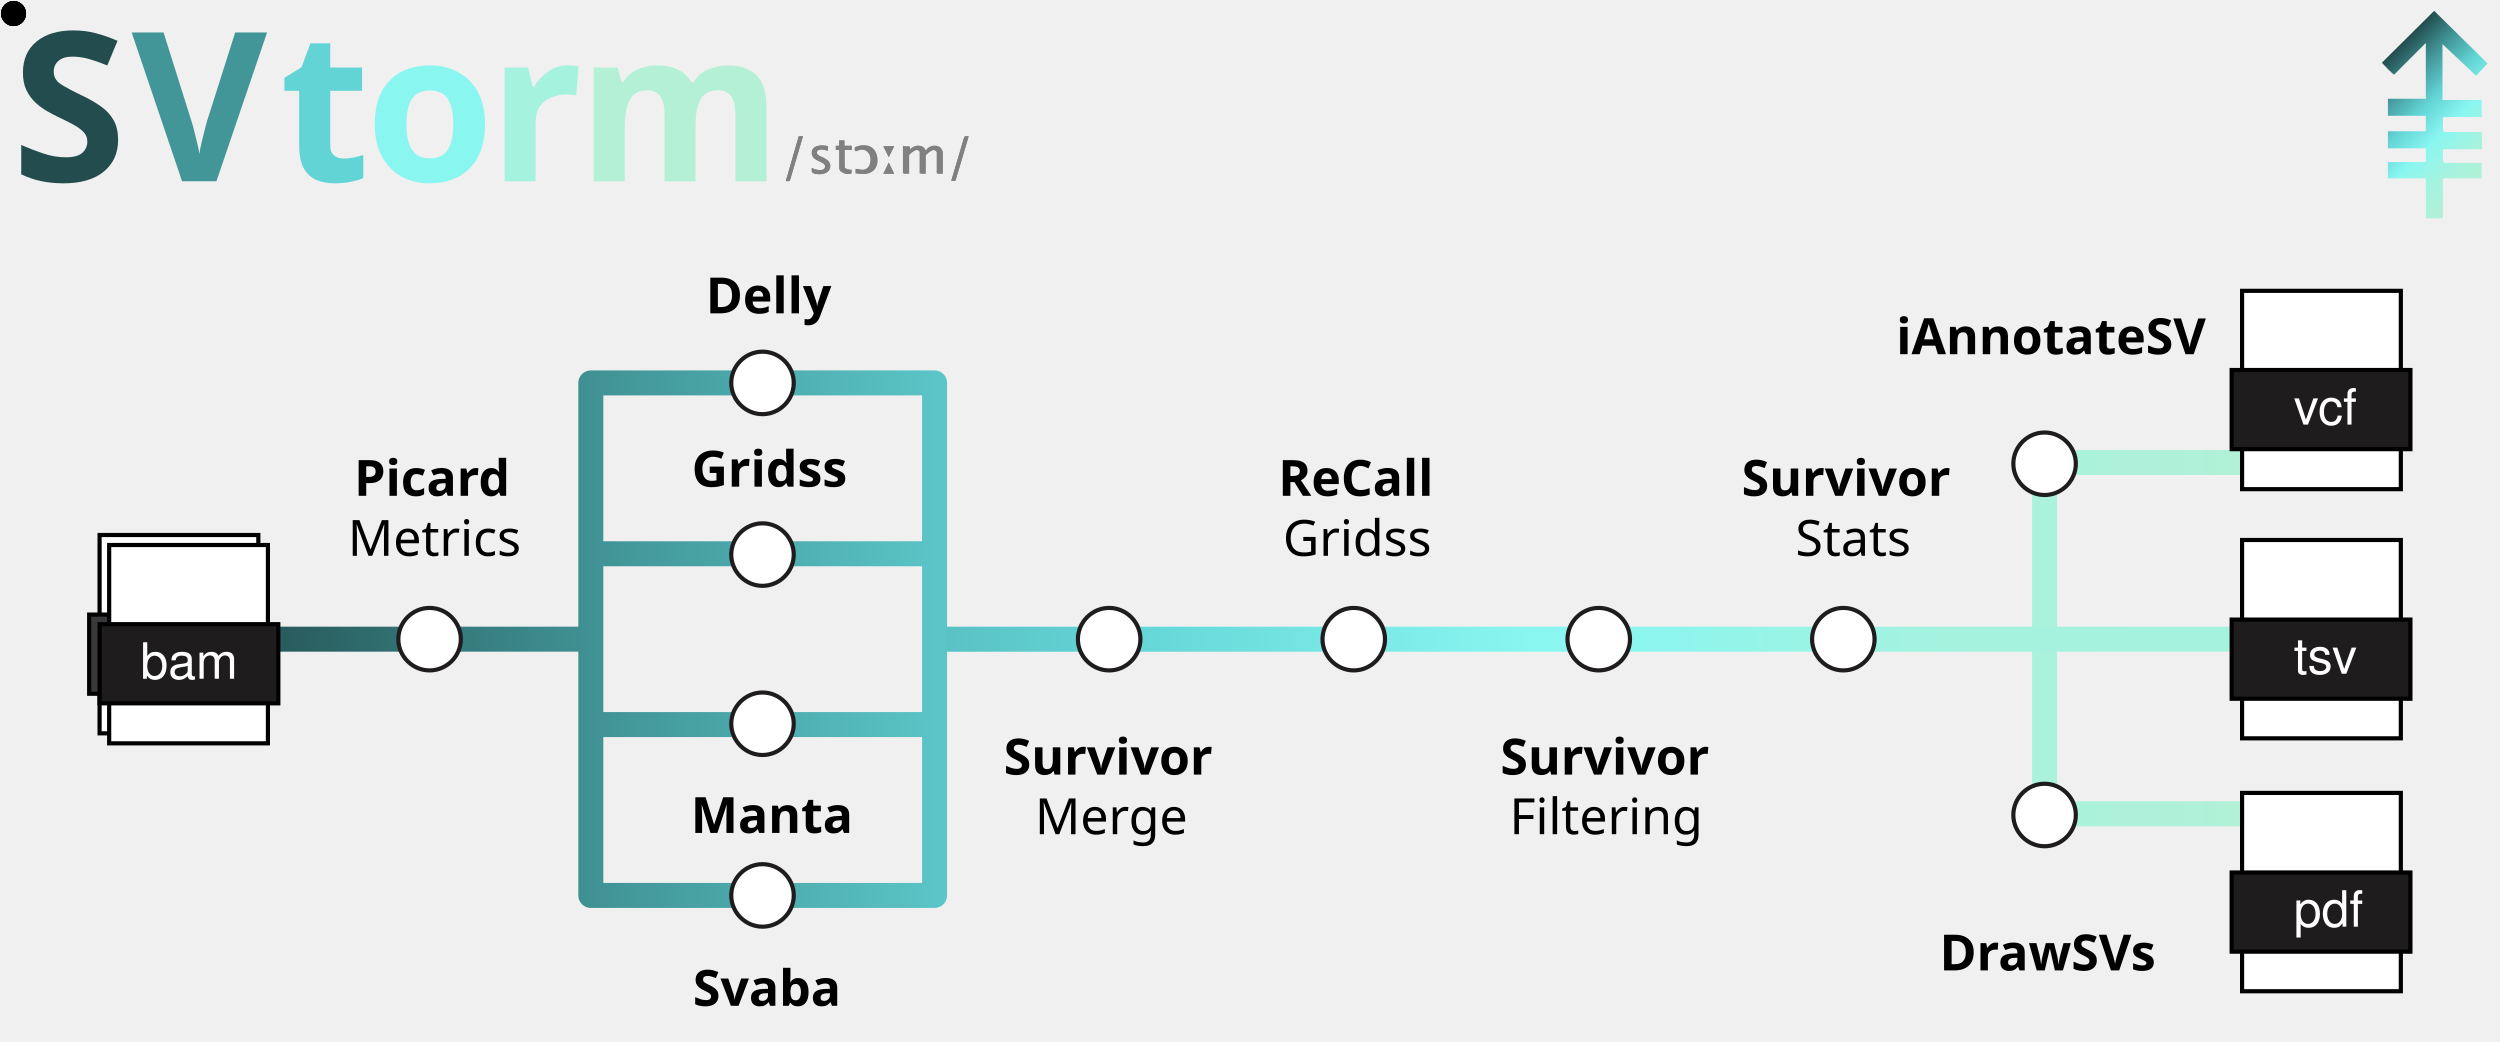
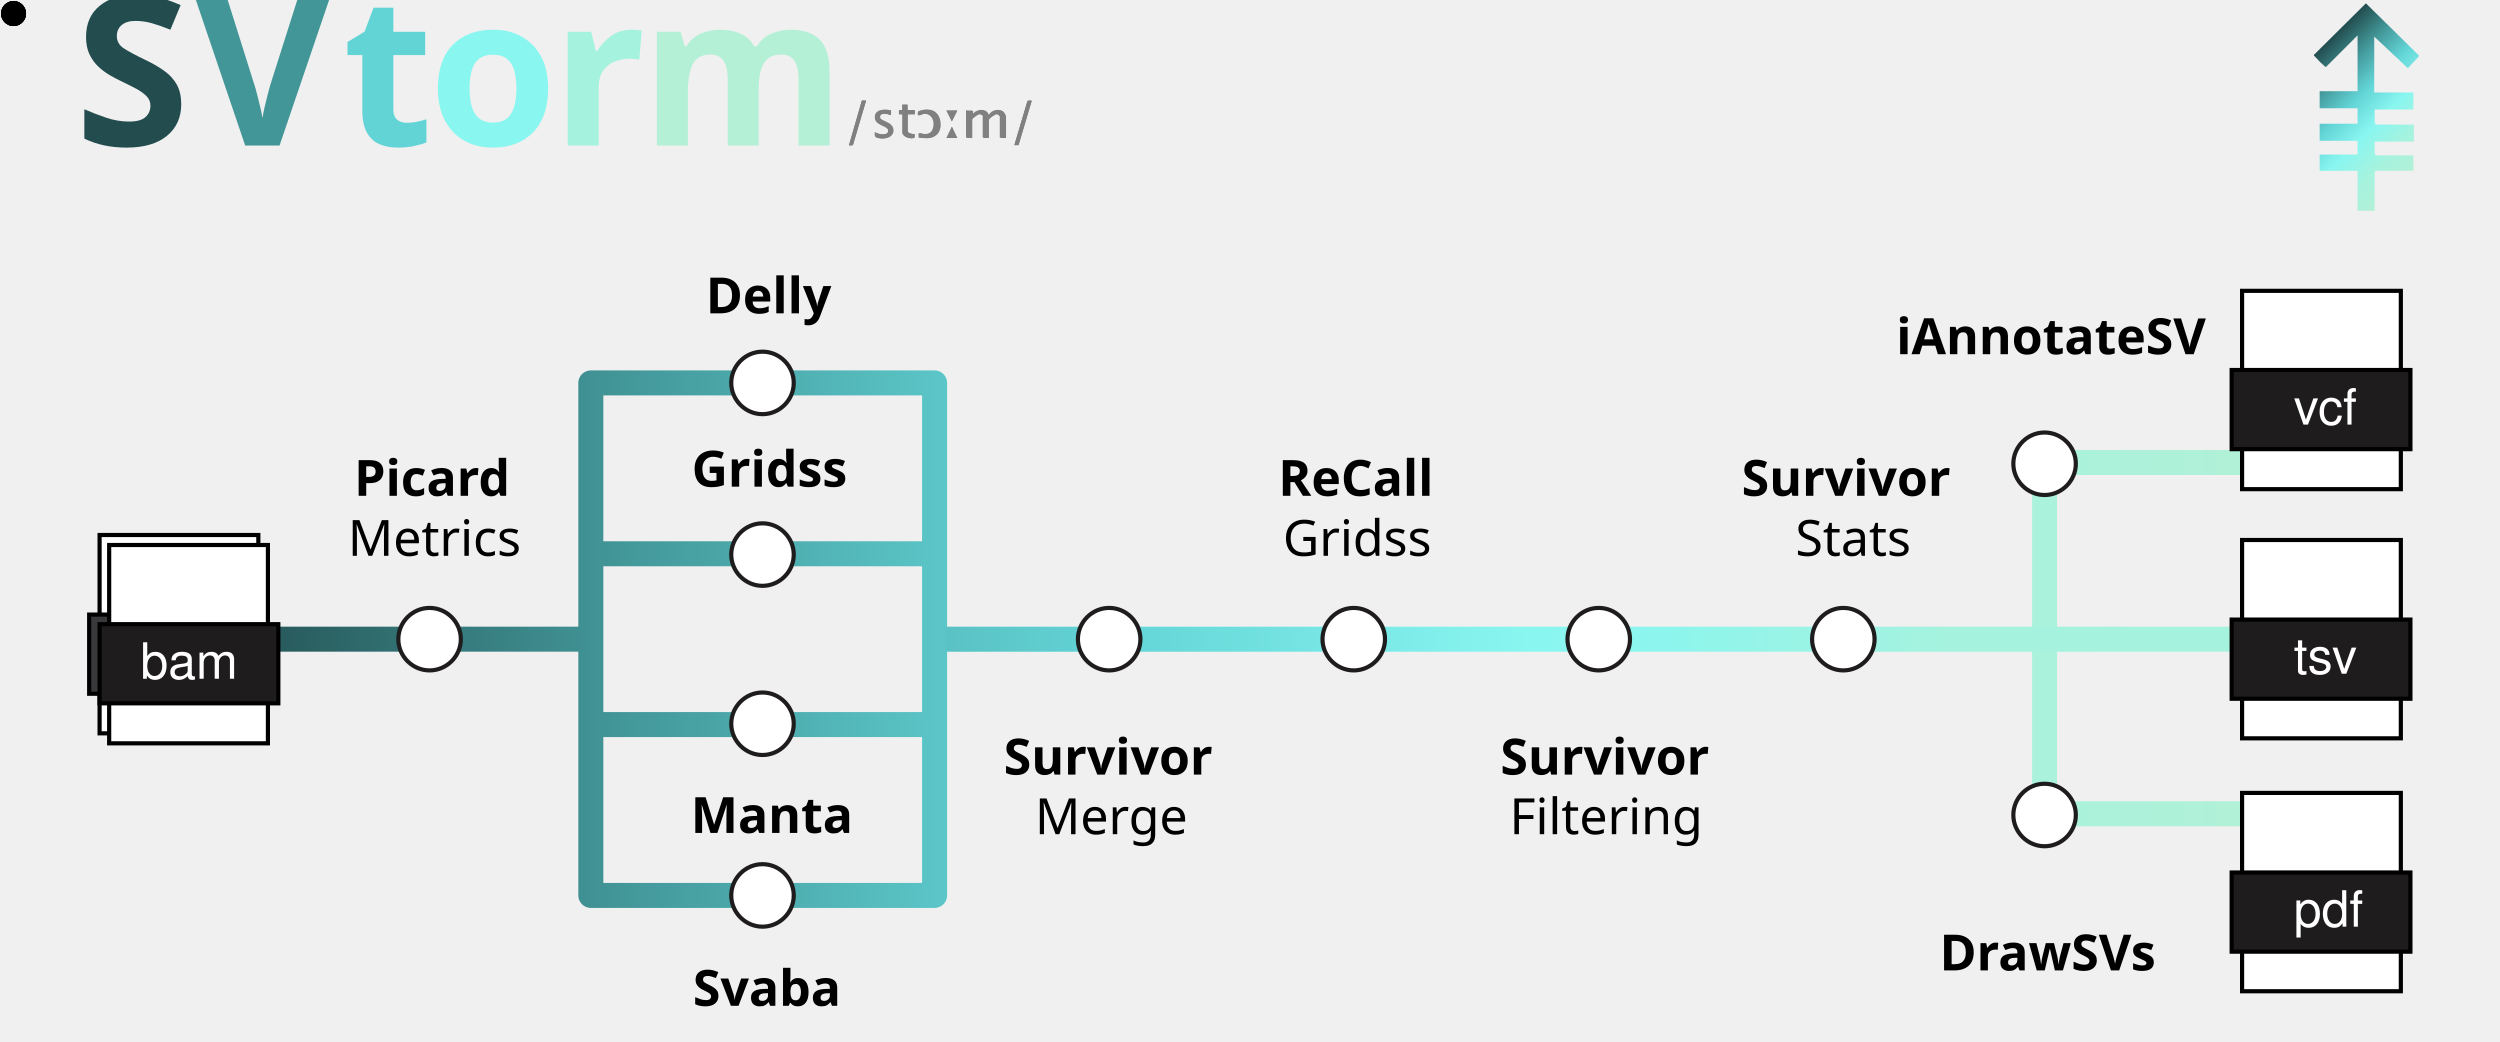
<svg xmlns="http://www.w3.org/2000/svg" xmlns:xlink="http://www.w3.org/1999/xlink" version="1.1" viewBox="0 0 600 250" id="svg77">
  <defs id="defs12">
    <style id="style1">
      .st0 {
        fill: #89f6f0;
      }

      .st0, .st1, .st2, .st3, .st4, .st5, .st6, .st7, .st8, .st9 {
        isolation: isolate;
      }

      .st0, .st2, .st3, .st5, .st7, .st9 {
        font-family: MavenPro-Bold, 'Maven Pro';
        font-size: 50px;
        font-weight: 700;
      }

      .st1 {
        font-family: MavenPro-Regular, 'Maven Pro';
      }

      .st1, .st6, .st8 {
        font-size: 12px;
      }

      .st10 {
        fill: url(#linear-gradient1);
      }

      .st11 {
        fill: gray;
      }

      .st2 {
        fill: #429698;
      }

      .st3 {
        fill: #a5f3df;
      }

      .st12, .st13, .st14 {
        stroke: #000;
      }

      .st12, .st15, .st6 {
        fill: #fff;
      }

      .st5 {
        fill: #224c4e;
      }

      .st16 {
        fill: none;
        stroke: url(#linear-gradient);
        stroke-linejoin: round;
        stroke-width: 6px;
      }

      .st17 {
        fill: #00ff17;
      }

      .st13 {
        fill: #39383a;
      }

      .st15 {
        stroke: #1e1c1c;
        stroke-miterlimit: 10;
      }

      .st6 {
        font-family: Helvetica, Helvetica;
      }

      .st7 {
        fill: #b3f0d6;
      }

      .st14 {
        fill: #1e1c1c;
      }

      .st8 {
        font-family: MavenPro-SemiBold, 'Maven Pro';
        font-weight: 600;
      }

      .st9 {
        fill: #63d4d6;
      }
    </style>
    <linearGradient id="linear-gradient" x1="45.8" y1="153.4" x2="557.1" y2="153.4" gradientUnits="userSpaceOnUse">
      <stop offset="0" stop-color="#224c4e" id="stop1" />
      <stop offset=".2" stop-color="#429698" id="stop2" />
      <stop offset=".4" stop-color="#63d4d6" id="stop3" />
      <stop offset=".6" stop-color="#89f6f0" id="stop4" />
      <stop offset=".8" stop-color="#a5f3df" id="stop5" />
      <stop offset="1" stop-color="#b3f0d6" id="stop6" />
    </linearGradient>
-     <linearGradient id="linear-gradient1" x1="571.2" y1="15.5" x2="597.3" y2="41.6" gradientUnits="userSpaceOnUse">
+     <linearGradient id="linear-gradient1" x1="571.2" y1="15.5" x2="597.3" y2="41.6" gradientUnits="userSpaceOnUse" gradientTransform="translate(-16.38241,-1.808795)">
      <stop offset="0" stop-color="#224c4e" id="stop7" />
      <stop offset=".2" stop-color="#429698" id="stop8" />
      <stop offset=".4" stop-color="#63d4d6" id="stop9" />
      <stop offset=".6" stop-color="#89f6f0" id="stop10" />
      <stop offset=".8" stop-color="#a5f3df" id="stop11" />
      <stop offset="1" stop-color="#b3f0d6" id="stop12" />
    </linearGradient>
    <linearGradient id="linear-gradient-7" x1="129.8" y1="109.4" x2="462.6" y2="109.4" gradientUnits="userSpaceOnUse">
      <stop offset="0" stop-color="#429698" id="stop1-9" />
      <stop offset="0" stop-color="#43999b" id="stop2-3" />
      <stop offset="0" stop-color="#4faeb0" id="stop3-8" />
      <stop offset="0" stop-color="#58bfc1" id="stop4-0" />
      <stop offset="0" stop-color="#5ecbcd" id="stop5-2" />
      <stop offset=".1" stop-color="#62d2d4" id="stop6-4" />
      <stop offset=".2" stop-color="#63d4d6" id="stop7-8" />
      <stop offset=".5" stop-color="#89f6f0" id="stop8-3" />
      <stop offset=".7" stop-color="#a5f3df" id="stop9-9" />
      <stop offset="1" stop-color="#b3f0d6" id="stop10-0" />
    </linearGradient>
    <linearGradient id="linear-gradient-79" x1="133.4" y1="124" x2="466.6" y2="124" gradientTransform="matrix(1,0,0,-1,0,249)" gradientUnits="userSpaceOnUse">
      <stop offset="0" stop-color="#429698" id="stop1-3" />
      <stop offset=".4" stop-color="#63d4d6" id="stop2-8" />
      <stop offset=".7" stop-color="#89f6f0" id="stop3-0" />
      <stop offset=".9" stop-color="#a5f3df" id="stop4-2" />
      <stop offset="1" stop-color="#b3f0d6" id="stop5-4" />
    </linearGradient>
    <linearGradient id="linear-gradient-2" x1="133.4" y1="124" x2="466.6" y2="124" gradientTransform="matrix(1,0,0,-1,0,249)" gradientUnits="userSpaceOnUse">
      <stop offset="0" stop-color="#429698" id="stop1-2" />
      <stop offset=".4" stop-color="#63d4d6" id="stop2-7" />
      <stop offset=".7" stop-color="#89f6f0" id="stop3-3" />
      <stop offset=".8" stop-color="#8df5ed" id="stop4-7" />
      <stop offset=".9" stop-color="#9af4e5" id="stop5-9" />
      <stop offset="1" stop-color="#a5f3df" id="stop6-0" />
    </linearGradient>
  </defs>
  <g id="Paths">
    <path class="st16" d="M141.8,132.9h82.5M141.8,173.9h82.5M224.3,214.9h-82.5v-123h82.5v123ZM45.2,153.4h96.6M223.8,153.4h333.3M557.1,195.3h-66.4v-84.3h66.4" id="path12" />
  </g>
  <g id="Ball">
    <path id="rect1552" class="st17" d="M45.2,157.3h0c1.6,0,3-1.4,3-3h0c0-1.6-1.4-3-3-3h0c-1.6,0-3,1.4-3,3h0c0,1.6,1.4,3,3,3Z" />
    <g id="_R_G_L_0_G">
      <path id="_R_G_L_0_G_D_0_P_0" fill="#000000" fill-opacity="1" fill-rule="nonzero" d=" M3.25 6.25 C3.25,6.25 3.25,6.25 3.25,6.25 C4.89,6.25 6.25,4.89 6.25,3.25 C6.25,1.61 4.89,0.25 3.25,0.25 C1.61,0.25 0.25,1.61 0.25,3.25 C0.25,4.89 1.61,6.25 3.25,6.25z " />
    </g>
    <g id="_R_G_L_1_G">
      <path id="_R_G_L_1_G_D_0_P_0" fill="#000000" fill-opacity="1" fill-rule="nonzero" d=" M3.25 6.25 C3.25,6.25 3.25,6.25 3.25,6.25 C4.89,6.25 6.25,4.89 6.25,3.25 C6.25,1.61 4.89,0.25 3.25,0.25 C1.61,0.25 0.25,1.61 0.25,3.25 C0.25,4.89 1.61,6.25 3.25,6.25z " />
    </g>
    <line class="st0" x1="226.946" y1="153.401" x2="539.592" y2="153.401" id="line6" style="fill:none;stroke:url(#linear-gradient-2);stroke-width:5.812px;stroke-linejoin:round" />
    <g id="_R_G_L_2_G">
      <path id="_R_G_L_2_G_D_0_P_0" fill="#000000" fill-opacity="1" fill-rule="nonzero" d=" M3.25 6.25 C3.25,6.25 3.25,6.25 3.25,6.25 C4.89,6.25 6.25,4.89 6.25,3.25 C6.25,1.61 4.89,0.25 3.25,0.25 C1.61,0.25 0.25,1.61 0.25,3.25 C0.25,4.89 1.61,6.25 3.25,6.25z " />
    </g>
    <g id="_R_G_L_3_G">
      <path id="_R_G_L_3_G_D_0_P_0" fill="#000000" fill-opacity="1" fill-rule="nonzero" d=" M3.25 6.25 C3.25,6.25 3.25,6.25 3.25,6.25 C4.89,6.25 6.25,4.89 6.25,3.25 C6.25,1.61 4.89,0.25 3.25,0.25 C1.61,0.25 0.25,1.61 0.25,3.25 C0.25,4.89 1.61,6.25 3.25,6.25z " />
    </g>
  </g>
  <g id="Stops">
-     <g id="g17">
+     <g id="g17" transform="translate(15.14723,-8.57361)">
      <g id="g2" class="st4">
        <g id="text1" class="st4">
          <g id="g24" class="st4">
            <g id="text23" class="st4">
              <g id="text25" class="st4">
                <g id="text28" class="st4">
-                   <text class="st5" transform="translate(2.8 43.5)" id="text12">
+                   <text class="st5" transform="translate(2.8,43.5)" id="text12">
                    <tspan x="0" y="0" id="tspan12">S</tspan>
                  </text>
                </g>
              </g>
            </g>
            <g id="text24" class="st4">
              <g id="text26" class="st4">
                <g id="text29" class="st4">
-                   <text class="st2" transform="translate(31.6 43.5)" id="text13">
+                   <text class="st2" transform="translate(31.6,43.5)" id="text13">
                    <tspan x="0" y="0" id="tspan13">V</tspan>
                  </text>
                </g>
              </g>
            </g>
          </g>
        </g>
        <g id="text2" class="st4">
          <g id="g34" class="st4">
            <g id="g27" class="st4">
              <g id="text27" class="st4">
                <g id="text30" class="st4">
-                   <text class="st9" transform="translate(67.1 43.5)" id="text14">
+                   <text class="st9" transform="translate(67.1,43.5)" id="text14">
                    <tspan x="0" y="0" id="tspan14">t</tspan>
                  </text>
                </g>
              </g>
            </g>
            <g id="g28" class="st4">
              <g id="g31" class="st4">
                <g id="text31" class="st4">
-                   <text class="st0" transform="translate(87.7 43.5)" id="text15">
+                   <text class="st0" transform="translate(87.7,43.5)" id="text15">
                    <tspan x="0" y="0" id="tspan15">o</tspan>
                  </text>
                </g>
              </g>
            </g>
            <g id="g29" class="st4">
              <g id="g32" class="st4">
                <g id="text32" class="st4">
-                   <text class="st3" transform="translate(117.2 43.5)" id="text16">
+                   <text class="st3" transform="translate(117.2,43.5)" id="text16">
                    <tspan x="0" y="0" id="tspan16">r</tspan>
                  </text>
                </g>
              </g>
            </g>
            <g id="g30" class="st4">
              <g id="g33" class="st4">
                <g id="text33" class="st4">
-                   <text class="st7" transform="translate(138.6 43.5)" id="text17">
+                   <text class="st7" transform="translate(138.6,43.5)" id="text17">
                    <tspan x="0" y="0" id="tspan17">m</tspan>
                  </text>
                </g>
              </g>
            </g>
          </g>
        </g>
      </g>
-       <path id="path45" class="st11" d="M192.7,32.7h-1l-3.1,10.8c.3,0,.8.1,1-.2l3.1-10.5h0Z" />
-       <path id="path46" class="st11" d="M232.5,32.7c-.4,0-.9-.2-1.1.2l-3.1,10.5h1l3.2-10.8h0Z" />
-       <path id="path47" class="st11" d="M201.4,36v4.4c0,1,2,1.7,2.9,1.2v-.9c-.3.2-1.6-.2-1.6-.6v-4.1h1.7v-1h-1.7v-1.3h-1.3v1.3h-.8v1h.8Z" />
-       <path id="path48" class="st11" d="M198.7,35.1c-1.4-.4-4-.3-3.9,1.7s3.1,1.9,3.2,3.1c0,1.4-2.4.9-3.2.4-.2,1.3.4,1.4,1.5,1.5,1.3.1,2.9-.4,2.9-2s-3-2-3.2-3c-.2-1.4,1.9-.9,2.7-.6v-1.1h0Z" />
-       <path id="path49" class="st11" d="M209.4,35.8c-1.1-1.1-2.9-1.1-4.2-.5-.1.3-.2.8.1,1,2.5-1.3,4.2.8,3.4,3.2-.6,1.6-2.1,1.3-3.4,1v1.1c1.3.1,2.5.4,3.7-.4,1.7-1.1,1.7-4.1.4-5.4h0Z" />
-       <path id="path50" class="st11" d="M216.9,35.1v6.6h1.3v-4.4c0-.3,1.3-1.2,1.7-1.3.4,0,1,.2,1,.6v5.1h1.3v-4.3c0-.4,1.4-1.3,1.8-1.4.4,0,1,.4,1,.7v5h1.3v-5.2c0-.2-.4-.9-.5-1-.9-.9-3-.4-3.4.8-.3-.2-.4-.6-.6-.8-.9-.9-2.8-.4-3.4.7v-1h-1.5,0Z" />
-       <polygon id="polygon50" class="st11" points="214.6 35.1 212 35.1 213.3 37.7 214.6 35.1" />
-       <polygon id="polygon51" class="st11" points="214.6 41.7 213.3 39 212 41.7 214.6 41.7" />
-       <path id="path51" class="st11" d="M216.9,35.1h1.3v1c.7-1.1,2.5-1.6,3.4-.7.3.3.3.7.6.8.4-1.2,2.5-1.7,3.4-.8.1.2.5.9.5,1v5.2h-1.3v-5c0-.3-.6-.8-1-.7-.5,0-1.8,1-1.8,1.4v4.3h-1.3v-5.1c0-.4-.6-.6-1-.6s-1.7.9-1.7,1.3v4.4h-1.3v-6.6h.2,0Z" />
-       <path id="path52" class="st11" d="M198.7,35.1v1.1c-.8-.3-2.8-.7-2.6.6.1.9,3.1.9,3.2,3,0,1.6-1.6,2.1-2.9,2-1.1-.1-1.7-.2-1.5-1.5.7.5,3.2,1.1,3.2-.4s-3-1-3.2-3.1,2.5-2.1,3.9-1.7h0Z" />
-       <path id="path53" class="st11" d="M209.7,35.8c1.3,1.4,1.3,4.4-.4,5.4-1.2.8-2.4.5-3.7.4v-1.1c1.4.4,2.8.6,3.4-1,.9-2.4-.9-4.6-3.4-3.2-.3-.2-.3-.7-.1-1,1.3-.6,3.2-.7,4.2.5h0Z" />
-       <path id="path54" class="st11" d="M201.4,36h-.8v-1h.8v-1.3h1.2v1.3h1.8v1h-1.7v4.1c0,.4,1.3.8,1.7.6v.9c-.9.5-2.9-.2-2.9-1.2v-4.4h-.1Z" />
-       <path id="path55" class="st11" d="M232.5,32.7l-3.2,10.7h-1l3.1-10.4c.2-.4.7-.2,1.1-.2h0Z" />
-       <path id="path56" class="st11" d="M192.7,32.7l-3.1,10.5c-.2.4-.6.2-1,.2l3.1-10.7h1Z" />
-       <polygon id="polygon56" class="st11" points="214.6 35.1 213.3 37.7 212 35.1 214.6 35.1" />
-       <polygon id="polygon57" class="st11" points="214.6 41.7 212 41.7 213.3 39 214.6 41.7" />
+       <path id="path45" class="st11" d="m 192.7,32.7 h -1 l -3.1,10.8 c 0.3,0 0.8,0.1 1,-0.2 l 3.1,-10.5 v 0 z" />
+       <path id="path46" class="st11" d="m 232.5,32.7 c -0.4,0 -0.9,-0.2 -1.1,0.2 l -3.1,10.5 h 1 l 3.2,-10.8 v 0 z" />
+       <path id="path47" class="st11" d="m 201.4,36 v 4.4 c 0,1 2,1.7 2.9,1.2 v -0.9 c -0.3,0.2 -1.6,-0.2 -1.6,-0.6 V 36 h 1.7 v -1 h -1.7 v -1.3 h -1.3 V 35 h -0.8 v 1 z" />
+       <path id="path48" class="st11" d="m 198.7,35.1 c -1.4,-0.4 -4,-0.3 -3.9,1.7 0.1,2 3.1,1.9 3.2,3.1 0,1.4 -2.4,0.9 -3.2,0.4 -0.2,1.3 0.4,1.4 1.5,1.5 1.3,0.1 2.9,-0.4 2.9,-2 0,-1.6 -3,-2 -3.2,-3 -0.2,-1.4 1.9,-0.9 2.7,-0.6 z" />
+       <path id="path49" class="st11" d="m 209.4,35.8 c -1.1,-1.1 -2.9,-1.1 -4.2,-0.5 -0.1,0.3 -0.2,0.8 0.1,1 2.5,-1.3 4.2,0.8 3.4,3.2 -0.6,1.6 -2.1,1.3 -3.4,1 v 1.1 c 1.3,0.1 2.5,0.4 3.7,-0.4 1.7,-1.1 1.7,-4.1 0.4,-5.4 z" />
+       <path id="path50" class="st11" d="m 216.9,35.1 v 6.6 h 1.3 v -4.4 c 0,-0.3 1.3,-1.2 1.7,-1.3 0.4,0 1,0.2 1,0.6 v 5.1 h 1.3 v -4.3 c 0,-0.4 1.4,-1.3 1.8,-1.4 0.4,0 1,0.4 1,0.7 v 5 h 1.3 v -5.2 c 0,-0.2 -0.4,-0.9 -0.5,-1 -0.9,-0.9 -3,-0.4 -3.4,0.8 -0.3,-0.2 -0.4,-0.6 -0.6,-0.8 -0.9,-0.9 -2.8,-0.4 -3.4,0.7 v -1 h -1.5 v 0 z" />
+       <polygon id="polygon50" class="st11" points="214.6,35.1 212,35.1 213.3,37.7 " />
+       <polygon id="polygon51" class="st11" points="214.6,41.7 213.3,39 212,41.7 " />
+       <path id="path51" class="st11" d="m 216.9,35.1 h 1.3 v 1 c 0.7,-1.1 2.5,-1.6 3.4,-0.7 0.3,0.3 0.3,0.7 0.6,0.8 0.4,-1.2 2.5,-1.7 3.4,-0.8 0.1,0.2 0.5,0.9 0.5,1 v 5.2 h -1.3 v -5 c 0,-0.3 -0.6,-0.8 -1,-0.7 -0.5,0 -1.8,1 -1.8,1.4 v 4.3 h -1.3 v -5.1 c 0,-0.4 -0.6,-0.6 -1,-0.6 -0.4,0 -1.7,0.9 -1.7,1.3 v 4.4 h -1.3 V 35 h 0.2 v 0 z" />
+       <path id="path52" class="st11" d="m 198.7,35.1 v 1.1 c -0.8,-0.3 -2.8,-0.7 -2.6,0.6 0.1,0.9 3.1,0.9 3.2,3 0,1.6 -1.6,2.1 -2.9,2 -1.1,-0.1 -1.7,-0.2 -1.5,-1.5 0.7,0.5 3.2,1.1 3.2,-0.4 0,-1.5 -3,-1 -3.2,-3.1 -0.2,-2.1 2.5,-2.1 3.9,-1.7 v 0 z" />
+       <path id="path53" class="st11" d="m 209.7,35.8 c 1.3,1.4 1.3,4.4 -0.4,5.4 -1.2,0.8 -2.4,0.5 -3.7,0.4 v -1.1 c 1.4,0.4 2.8,0.6 3.4,-1 0.9,-2.4 -0.9,-4.6 -3.4,-3.2 -0.3,-0.2 -0.3,-0.7 -0.1,-1 1.3,-0.6 3.2,-0.7 4.2,0.5 z" />
+       <path id="path54" class="st11" d="m 201.4,36 h -0.8 v -1 h 0.8 v -1.3 h 1.2 V 35 h 1.8 v 1 h -1.7 v 4.1 c 0,0.4 1.3,0.8 1.7,0.6 v 0.9 c -0.9,0.5 -2.9,-0.2 -2.9,-1.2 V 36 Z" />
+       <path id="path55" class="st11" d="m 232.5,32.7 -3.2,10.7 h -1 L 231.4,33 c 0.2,-0.4 0.7,-0.2 1.1,-0.2 v 0 z" />
+       <path id="path56" class="st11" d="m 192.7,32.7 -3.1,10.5 c -0.2,0.4 -0.6,0.2 -1,0.2 l 3.1,-10.7 z" />
+       <polygon id="polygon56" class="st11" points="214.6,35.1 213.3,37.7 212,35.1 " />
+       <polygon id="polygon57" class="st11" points="214.6,41.7 212,41.7 213.3,39 " />
    </g>
    <g id="text155" class="st4">
      <g id="text242" class="st4">
        <g id="g37" class="st4">
          <g id="g36" class="st4">
            <g id="g35" class="st4">
              <g id="text34" class="st4">
                <text class="st8" transform="translate(240.9 185.9)" id="text18">
                  <tspan x="0" y="0" id="tspan18">Survivor</tspan>
                </text>
              </g>
            </g>
          </g>
        </g>
      </g>
      <g id="text243" class="st4">
        <g id="g40" class="st4">
          <g id="g39" class="st4">
            <g id="g38" class="st4">
              <g id="text37" class="st4">
                <text class="st1" transform="translate(248.4 200.2)" id="text19">
                  <tspan x="0" y="0" id="tspan19">Merge</tspan>
                </text>
              </g>
            </g>
          </g>
        </g>
      </g>
    </g>
    <g id="text173-7" class="st4">
      <g id="text247-9" class="st4">
        <g id="g31-3" class="st4">
          <g id="text31-8" class="st4">
            <g id="g43" class="st4">
              <g id="text42" class="st4">
                <text class="st8" transform="translate(465.5 232.9)" id="text20">
                  <tspan x="0" y="0" id="tspan20">DrawSVs</tspan>
                </text>
              </g>
            </g>
          </g>
        </g>
      </g>
    </g>
    <g id="text180" class="st4">
      <g id="text251" class="st4">
        <g id="g52" class="st4">
          <g id="g51" class="st4">
            <g id="text41" class="st4">
              <g id="text50" class="st4">
                <text class="st8" transform="translate(306.8 119)" id="text21">
                  <tspan x="0" y="0" id="tspan21">ReCall</tspan>
                </text>
              </g>
            </g>
          </g>
        </g>
      </g>
      <g id="text252" class="st4">
        <g id="g54" class="st4">
          <g id="text36" class="st4">
            <g id="g53" class="st4">
              <g id="text52" class="st4">
                <text class="st1" transform="translate(307.9 133.4)" id="text22">
                  <tspan x="0" y="0" id="tspan22">Gridss</tspan>
                </text>
              </g>
            </g>
          </g>
        </g>
      </g>
    </g>
    <g id="text184" class="st4">
      <g id="text253" class="st4">
        <g id="g56" class="st4">
          <g id="g55" class="st4">
            <g id="text44" class="st4">
              <g id="text54" class="st4">
                <text class="st8" transform="translate(360.1 185.9)" id="text35">
                  <tspan x="0" y="0" id="tspan23">Survivor</tspan>
                </text>
              </g>
            </g>
          </g>
        </g>
      </g>
      <g id="text254" class="st4">
        <g id="g58" class="st4">
          <g id="g57" class="st4">
            <g id="text46" class="st4">
              <g id="text56" class="st4">
                <text class="st1" transform="translate(362.3 200.2)" id="text38">
                  <tspan x="0" y="0" id="tspan35">Filtering</tspan>
                </text>
              </g>
            </g>
          </g>
        </g>
      </g>
    </g>
    <g id="g259" class="st4">
      <g id="text258" class="st4">
        <g id="g61" class="st4">
          <g id="g60" class="st4">
            <g id="g59" class="st4">
              <g id="text58" class="st4">
                <text class="st8" transform="translate(455.1 85)" id="text39">
                  <tspan x="0" y="0" id="tspan38">iAnnotateSV</tspan>
                </text>
              </g>
            </g>
          </g>
        </g>
      </g>
    </g>
    <g id="g2571" class="st4">
      <g id="text2561" class="st4">
        <g id="g401" class="st4">
          <g id="text401" class="st4">
            <g id="text55" class="st4">
              <g id="text61" class="st4">
                <text class="st8" transform="translate(85 119)" id="text40">
                  <tspan x="0" y="0" id="tspan39">Picard</tspan>
                </text>
              </g>
            </g>
          </g>
        </g>
      </g>
      <g id="text2571" class="st4">
        <g id="g411" class="st4">
          <g id="text411" class="st4">
            <g id="g62" class="st4">
              <g id="text62" class="st4">
                <text class="st1" transform="translate(83.5 133.4)" id="text43">
                  <tspan x="0" y="0" id="tspan40">Metrics</tspan>
                </text>
              </g>
            </g>
          </g>
        </g>
      </g>
    </g>
    <g id="text1841" class="st4">
      <g id="text2531" class="st4">
        <g id="g371" class="st4">
          <g id="text371" class="st4">
            <g id="text60" class="st4">
              <g id="text63" class="st4">
                <text class="st8" transform="translate(418 119)" id="text45">
                  <tspan x="0" y="0" id="tspan43">Survivor</tspan>
                </text>
              </g>
            </g>
          </g>
        </g>
      </g>
      <g id="text2541" class="st4">
        <g id="g381" class="st4">
          <g id="text381" class="st4">
            <g id="g64" class="st4">
              <g id="text64" class="st4">
                <text class="st1" transform="translate(430.9 133.4)" id="text47">
                  <tspan x="0" y="0" id="tspan45">Stats</tspan>
                </text>
              </g>
            </g>
          </g>
        </g>
      </g>
    </g>
    <g id="g171">
      <g id="g170">
        <rect id="rect167" class="st12" x="23.9" y="128.4" width="38.1" height="47.6" />
        <rect id="rect168" class="st13" x="21.4" y="147.5" width="42.9" height="19" />
        <rect id="rect169" class="st12" x="26.2" y="130.8" width="38.1" height="47.6" />
        <rect id="rect170" class="st14" x="23.9" y="149.8" width="42.9" height="19" />
      </g>
      <g id="text170" class="st4">
        <g id="text316" class="st4">
          <g id="g66" class="st4">
            <g id="g65" class="st4">
              <g id="text53" class="st4">
                <g id="text65" class="st4">
                  <text class="st6" transform="translate(33.7 162.9)" id="text48">
                    <tspan x="0" y="0" id="tspan47">bam</tspan>
                  </text>
                </g>
              </g>
            </g>
          </g>
        </g>
      </g>
    </g>
    <path id="rect1551" class="st15" d="M103.1,160.9h0c4.1,0,7.5-3.4,7.5-7.5h0c0-4.1-3.4-7.5-7.5-7.5h0c-4.1,0-7.5,3.4-7.5,7.5h0c0,4.1,3.4,7.5,7.5,7.5Z" />
    <path id="rect193" class="st15" d="M266.2,160.9h0c4.1,0,7.5-3.4,7.5-7.5h0c0-4.1-3.4-7.5-7.5-7.5h0c-4.1,0-7.5,3.4-7.5,7.5h0c0,4.1,3.4,7.5,7.5,7.5Z" />
    <path id="rect151" class="st15" d="M324.9,160.9h0c4.1,0,7.5-3.4,7.5-7.5h0c0-4.1-3.4-7.5-7.5-7.5h0c-4.1,0-7.5,3.4-7.5,7.5h0c0,4.1,3.4,7.5,7.5,7.5h0Z" />
    <path id="rect152" class="st15" d="M383.7,160.9h0c4.1,0,7.5-3.4,7.5-7.5h0c0-4.1-3.4-7.5-7.5-7.5h0c-4.1,0-7.5,3.4-7.5,7.5h0c0,4.1,3.4,7.5,7.5,7.5Z" />
    <g id="text173" class="st4">
      <g id="text247" class="st4">
        <g id="g42" class="st4">
          <g id="g41" class="st4">
            <g id="g50" class="st4">
              <g id="g49" class="st4">
                <text class="st8" transform="translate(169.4 75.2)" id="text49">
                  <tspan x="0" y="0" id="tspan48">Delly</tspan>
                </text>
              </g>
            </g>
          </g>
        </g>
      </g>
    </g>
    <g id="text174" class="st4">
      <g id="text248" class="st4">
        <g id="g45" class="st4">
          <g id="g44" class="st4">
            <g id="g67" class="st4">
              <g id="g63" class="st4">
                <text class="st8" transform="translate(166 116.8)" id="text51">
                  <tspan x="0" y="0" id="tspan50">Gridss</tspan>
                </text>
              </g>
            </g>
          </g>
        </g>
      </g>
    </g>
    <g id="text175" class="st4">
      <g id="text249" class="st4">
        <g id="g47" class="st4">
          <g id="g46" class="st4">
            <g id="g69" class="st4">
              <g id="g68" class="st4">
                <text class="st8" transform="translate(166.3 241.4)" id="text67">
                  <tspan x="0" y="0" id="tspan67">Svaba</tspan>
                </text>
              </g>
            </g>
          </g>
        </g>
      </g>
    </g>
    <g id="text176" class="st4">
      <g id="text250" class="st4">
        <g id="g72" class="st4">
          <g id="g71" class="st4">
            <g id="g48" class="st4">
              <g id="g70" class="st4">
                <text class="st8" transform="translate(165.8 199.9)" id="text69">
                  <tspan x="0" y="0" id="tspan69">Manta</tspan>
                </text>
              </g>
            </g>
          </g>
        </g>
      </g>
    </g>
    <path id="rect185" class="st15" d="M183,99.4h0c4.1,0,7.5-3.4,7.5-7.5h0c0-4.1-3.4-7.5-7.5-7.5h0c-4.1,0-7.5,3.4-7.5,7.5h0c0,4.1,3.4,7.5,7.5,7.5Z" />
    <path id="rect186" class="st15" d="M183,140.6h0c4.1,0,7.5-3.4,7.5-7.5h0c0-4.1-3.4-7.5-7.5-7.5h0c-4.1,0-7.5,3.4-7.5,7.5h0c0,4.1,3.4,7.5,7.5,7.5Z" />
    <path id="rect172" class="st15" d="M183,222.4h0c4.1,0,7.5-3.4,7.5-7.5h0c0-4.1-3.4-7.5-7.5-7.5h0c-4.1,0-7.5,3.4-7.5,7.5h0c0,4.1,3.4,7.5,7.5,7.5Z" />
    <path id="rect187" class="st15" d="M183,181.2h0c4.1,0,7.5-3.4,7.5-7.5h0c0-4.1-3.4-7.5-7.5-7.5h0c-4.1,0-7.5,3.4-7.5,7.5h0c0,4.1,3.4,7.5,7.5,7.5Z" />
    <path id="rect196" class="st15" d="M442.4,160.9h0c4.1,0,7.5-3.4,7.5-7.5h0c0-4.1-3.4-7.5-7.5-7.5h0c-4.1,0-7.5,3.4-7.5,7.5h0c0,4.1,3.4,7.5,7.5,7.5Z" />
    <path id="rect188" class="st15" d="M490.7,203.1h0c4.1,0,7.5-3.4,7.5-7.5h0c0-4.1-3.4-7.5-7.5-7.5h0c-4.1,0-7.5,3.4-7.5,7.5h0c0,4.1,3.4,7.5,7.5,7.5Z" />
    <g id="g193">
      <g id="g192">
        <rect id="rect191" class="st12" x="538.1" y="190.3" width="38.1" height="47.6" />
        <rect id="rect192" class="st14" x="535.6" y="209.4" width="42.9" height="19" />
      </g>
      <g id="g317" class="st4">
        <g id="text317" class="st4">
          <g id="g74" class="st4">
            <g id="g73" class="st4">
              <g id="text57" class="st4">
                <g id="text66" class="st4">
                  <text class="st6" transform="translate(550.5 222.4)" id="text72">
                    <tspan x="0" y="0" id="tspan72">pdf</tspan>
                  </text>
                </g>
              </g>
            </g>
          </g>
        </g>
      </g>
    </g>
    <path id="rect1961" class="st15" d="M490.7,118.8h0c4.1,0,7.5-3.4,7.5-7.5h0c0-4.1-3.4-7.5-7.5-7.5h0c-4.1,0-7.5,3.4-7.5,7.5h0c0,4.1,3.4,7.5,7.5,7.5Z" />
    <g id="g148">
      <g id="g147">
        <rect id="rect146" class="st12" x="538.1" y="69.8" width="38.1" height="47.6" />
        <rect id="rect147" class="st14" x="535.6" y="88.8" width="42.9" height="19" />
      </g>
      <g id="text147" class="st4">
        <g id="text319" class="st4">
          <g id="g77" class="st4">
            <g id="g76" class="st4">
              <g id="g75" class="st4">
                <g id="text68" class="st4">
                  <text class="st6" transform="translate(550.5 101.9)" id="text74">
                    <tspan x="0" y="0" id="tspan74">vcf</tspan>
                  </text>
                </g>
              </g>
            </g>
          </g>
        </g>
      </g>
    </g>
    <g id="g1931">
      <g id="g1921">
        <rect id="rect1911" class="st12" x="538.1" y="129.6" width="38.1" height="47.6" />
        <rect id="rect1921" class="st14" x="535.6" y="148.7" width="42.9" height="19" />
      </g>
      <g id="g3171" class="st4">
        <g id="text3171" class="st4">
          <g id="g441" class="st4">
            <g id="text441" class="st4">
              <g id="text59" class="st4">
                <g id="text71" class="st4">
                  <text class="st6" transform="translate(550.5 161.7)" id="text77">
                    <tspan x="0" y="0" id="tspan77">tsv</tspan>
                  </text>
                </g>
              </g>
            </g>
          </g>
        </g>
      </g>
    </g>
-     <path class="st10" d="M571.5,15.2l12.7-12.6,12.8,12.6c0,0-.3.4-.4.5-.7.8-1.6,1.6-2.3,2.5l-8.1-7.6v13.4h9.4v4.1h-9.3s0,0,0,0v2.9c0,.1.2.7.3.7h9.1v4.1h-9.4v2.7c0,0,.2.6.3.6h9s0,0,0,0v3.7s0,0,0,0h-9s-.3.3-.3.3v9.3h-4.1v-9.6h-9.1v-3.9h9.1v-3.3h-9.1v-4.1h9.1v-3.7h-9.1v-4.1h9.1v-13.4l-7.6,7.6c-.2,0-1.1-1-1.3-1.1l-1.6-1.7h0c0-.1,0-.1,0-.1h0Z" id="path77" />
+     <path class="st10" d="m 555.118,13.391 12.7,-12.6 12.8,12.6 c 0,0 -0.3,0.4 -0.4,0.5 -0.7,0.8 -1.6,1.6 -2.3,2.5 l -8.1,-7.6 v 13.4 h 9.4 v 4.1 h -9.3 c 0,0 0,0 0,0 v 2.9 c 0,0.1 0.2,0.7 0.3,0.7 h 9.1 v 4.1 h -9.4 v 2.7 c 0,0 0.2,0.6 0.3,0.6 h 9 c 0,0 0,0 0,0 v 3.7 c 0,0 0,0 0,0 h -9 c 0,0 -0.3,0.3 -0.3,0.3 V 50.591 h -4.1 v -9.6 h -9.1 v -3.9 h 9.1 v -3.3 h -9.1 v -4.1 h 9.1 v -3.7 h -9.1 v -4.1 h 9.1 v -13.4 l -7.6,7.6 c -0.2,0 -1.1,-1 -1.3,-1.1 l -1.6,-1.7 v 0 c 0,-0.1 0,-0.1 0,-0.1 v 0 z" id="path77" style="fill:url(#linear-gradient1)" />
  </g>
  <animateMotion repeatCount="indefinite" dur="6.006s" begin="0s" xlink:href="#_R_G_L_3_G" fill="freeze" keyTimes="0;0.183;0.222;0.306;0.344;0.861;1" path="M45.2 153.5 C45.2,153.5 141.13,153.45 141.13,153.45 C141.13,153.45 141.81,92.11 141.81,92.11 C141.81,92.11 224.18,92.24 224.18,92.24 C224.18,92.24 224,153.41 224,153.41 C224,153.41 490.76,153.29 490.76,153.29 C490.76,153.29 561.2,153.25 561.2,153.25 " keyPoints="0;0.15;0.25;0.38;0.47;0.89;1" keySplines="0.167 0.167 0.833 0.833;0.167 0.167 0.833 0.833;0.167 0.167 0.833 0.833;0.167 0.167 0.833 0.833;0.167 0.167 0.833 0.833;0.167 0.167 0.833 0.833" calcMode="spline" />
  <animateTransform repeatCount="indefinite" dur="6.006s" begin="0s" xlink:href="#_R_G_L_3_G" fill="freeze" attributeName="transform" from="-3.25 -3.25" to="-3.25 -3.25" type="translate" additive="sum" keyTimes="0;1" values="-3.25 -3.25;-3.25 -3.25" keySplines="0 0 1 1" calcMode="spline" />
  <animateMotion repeatCount="indefinite" dur="6.006s" begin="0s" xlink:href="#_R_G_L_2_G" fill="freeze" keyTimes="0;0.183;0.222;0.306;0.344;0.861;1" path="M45.2 153.5 C45.2,153.5 141.13,153.45 141.13,153.45 C141.13,153.45 141.81,214.9 141.81,214.9 C141.81,214.9 224.18,214.9 224.18,214.9 C224.18,214.9 224,153.41 224,153.41 C224,153.41 490.76,153.29 490.76,153.29 C490.76,153.29 561.2,153.25 561.2,153.25 " keyPoints="0;0.15;0.25;0.38;0.47;0.89;1" keySplines="0.167 0.167 0.833 0.833;0.167 0.167 0.833 0.833;0.167 0.167 0.833 0.833;0.167 0.167 0.833 0.833;0.167 0.167 0.833 0.833;0.167 0.167 0.833 0.833" calcMode="spline" />
  <animateTransform repeatCount="indefinite" dur="6.006s" begin="0s" xlink:href="#_R_G_L_2_G" fill="freeze" attributeName="transform" from="-3.25 -3.25" to="-3.25 -3.25" type="translate" additive="sum" keyTimes="0;1" values="-3.25 -3.25;-3.25 -3.25" keySplines="0 0 1 1" calcMode="spline" />
  <animateMotion repeatCount="indefinite" dur="6.006s" begin="0s" xlink:href="#_R_G_L_1_G" fill="freeze" keyTimes="0;0.183;0.222;0.306;0.344;0.861;0.917;1" path="M45.2 153.5 C45.2,153.5 141.13,153.45 141.13,153.45 C141.13,153.45 141.14,132.78 141.14,132.78 C141.14,132.78 224.18,132.57 224.18,132.57 C224.18,132.57 224,153.41 224,153.41 C224,153.41 490.76,153.29 490.76,153.29 C490.76,153.29 490.27,110.94 490.27,110.94 C490.27,110.94 561.2,110.92 561.2,110.92 " keyPoints="0;0.16;0.19;0.33;0.37;0.81;0.88;1" keySplines="0.167 0.167 0.833 0.833;0.167 0.167 0.833 0.833;0.167 0.167 0.833 0.833;0.167 0.167 0.833 0.833;0.167 0.167 0.833 0.833;0.167 0.167 0.833 0.833;0.167 0.167 0.833 0.833" calcMode="spline" />
  <animateTransform repeatCount="indefinite" dur="6.006s" begin="0s" xlink:href="#_R_G_L_1_G" fill="freeze" attributeName="transform" from="-3.25 -3.25" to="-3.25 -3.25" type="translate" additive="sum" keyTimes="0;1" values="-3.25 -3.25;-3.25 -3.25" keySplines="0 0 1 1" calcMode="spline" />
  <animateMotion repeatCount="indefinite" dur="6.006s" begin="0s" xlink:href="#_R_G_L_0_G" fill="freeze" keyTimes="0;0.183;0.222;0.306;0.344;0.861;0.917;1" path="M45.2 153.5 C45.2,153.5 141.13,153.45 141.13,153.45 C141.13,153.45 141.14,173.78 141.14,173.78 C141.14,173.78 224.18,173.57 224.18,173.57 C224.18,173.57 224,153.41 224,153.41 C224,153.41 490.76,153.29 490.76,153.29 C490.76,153.29 490.27,194.94 490.27,194.94 C490.27,194.94 561.2,194.58 561.2,194.58 " keyPoints="0;0.16;0.19;0.33;0.37;0.81;0.88;1" keySplines="0.167 0.167 0.833 0.833;0.167 0.167 0.833 0.833;0.167 0.167 0.833 0.833;0.167 0.167 0.833 0.833;0.167 0.167 0.833 0.833;0.167 0.167 0.833 0.833;0.167 0.167 0.833 0.833" calcMode="spline" />
  <animateTransform repeatCount="indefinite" dur="6.006s" begin="0s" xlink:href="#_R_G_L_0_G" fill="freeze" attributeName="transform" from="-3.25 -3.25" to="-3.25 -3.25" type="translate" additive="sum" keyTimes="0;1" values="-3.25 -3.25;-3.25 -3.25" keySplines="0 0 1 1" calcMode="spline" />
  <animate attributeType="XML" attributeName="opacity" dur="6s" from="0" to="1" xlink:href="#time_group" />
  <g id="_R_G" />
  <g id="time_group" />
</svg>
